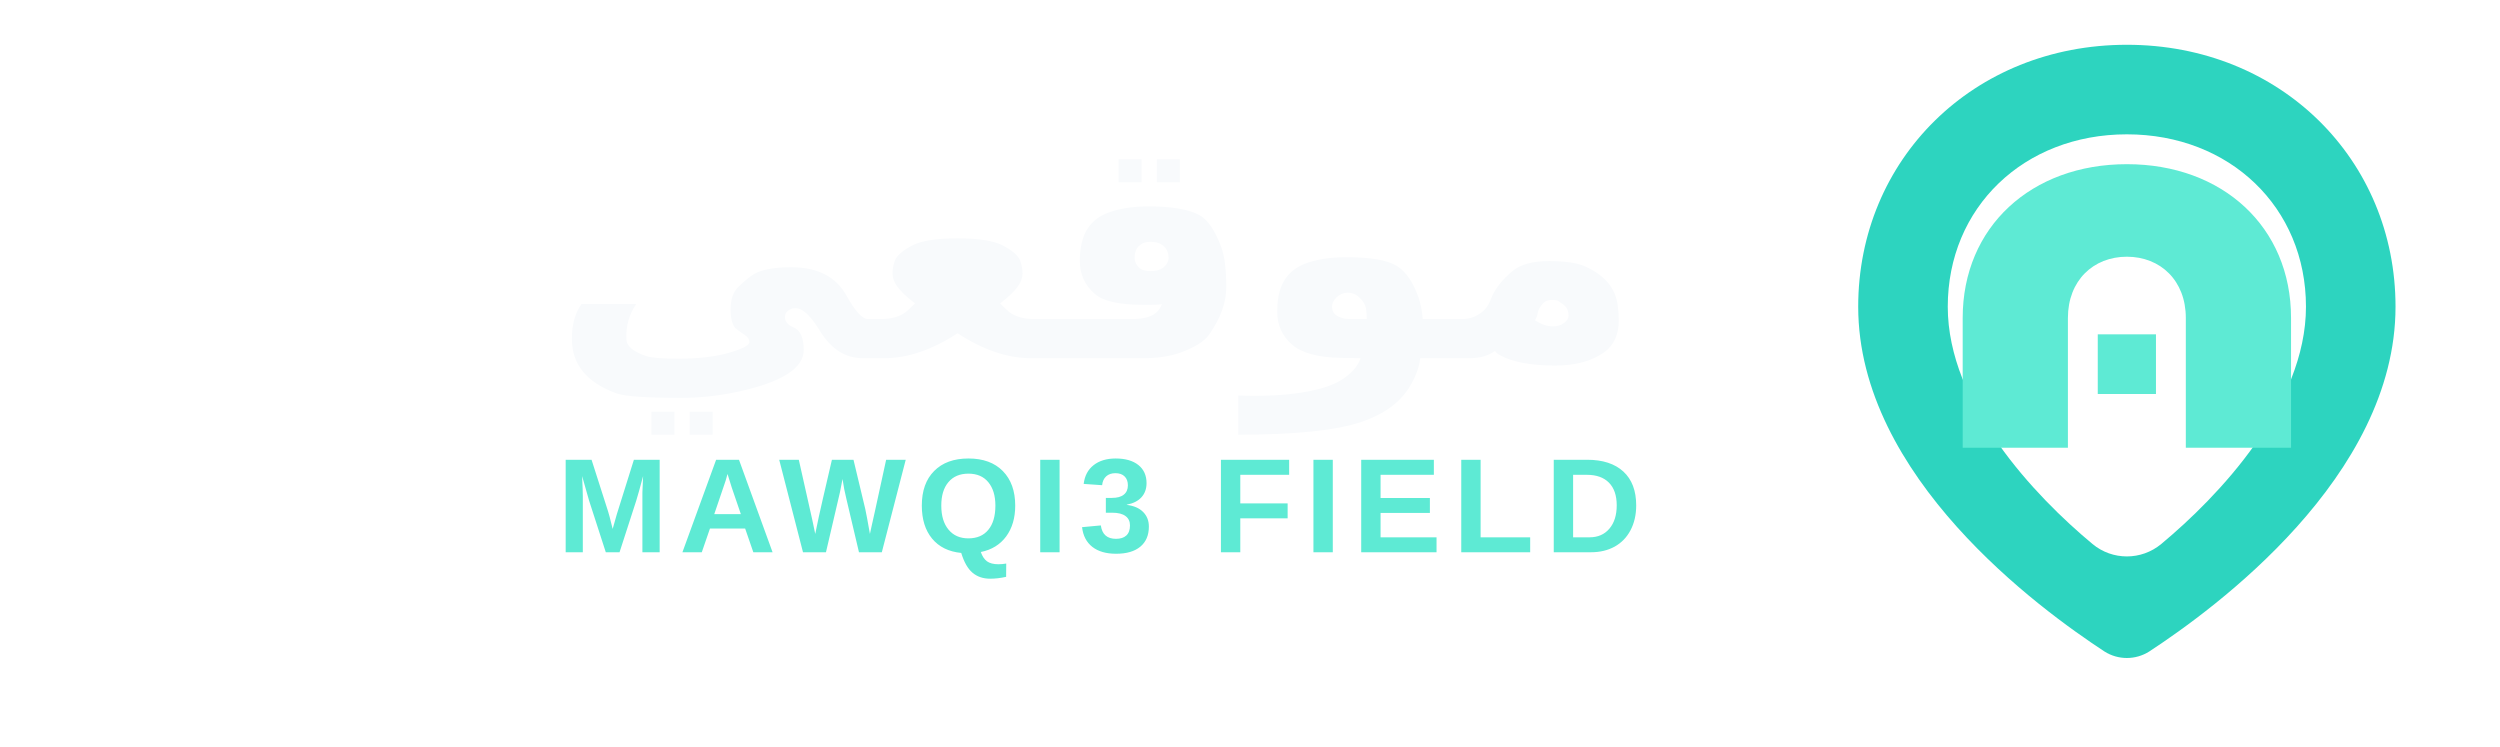
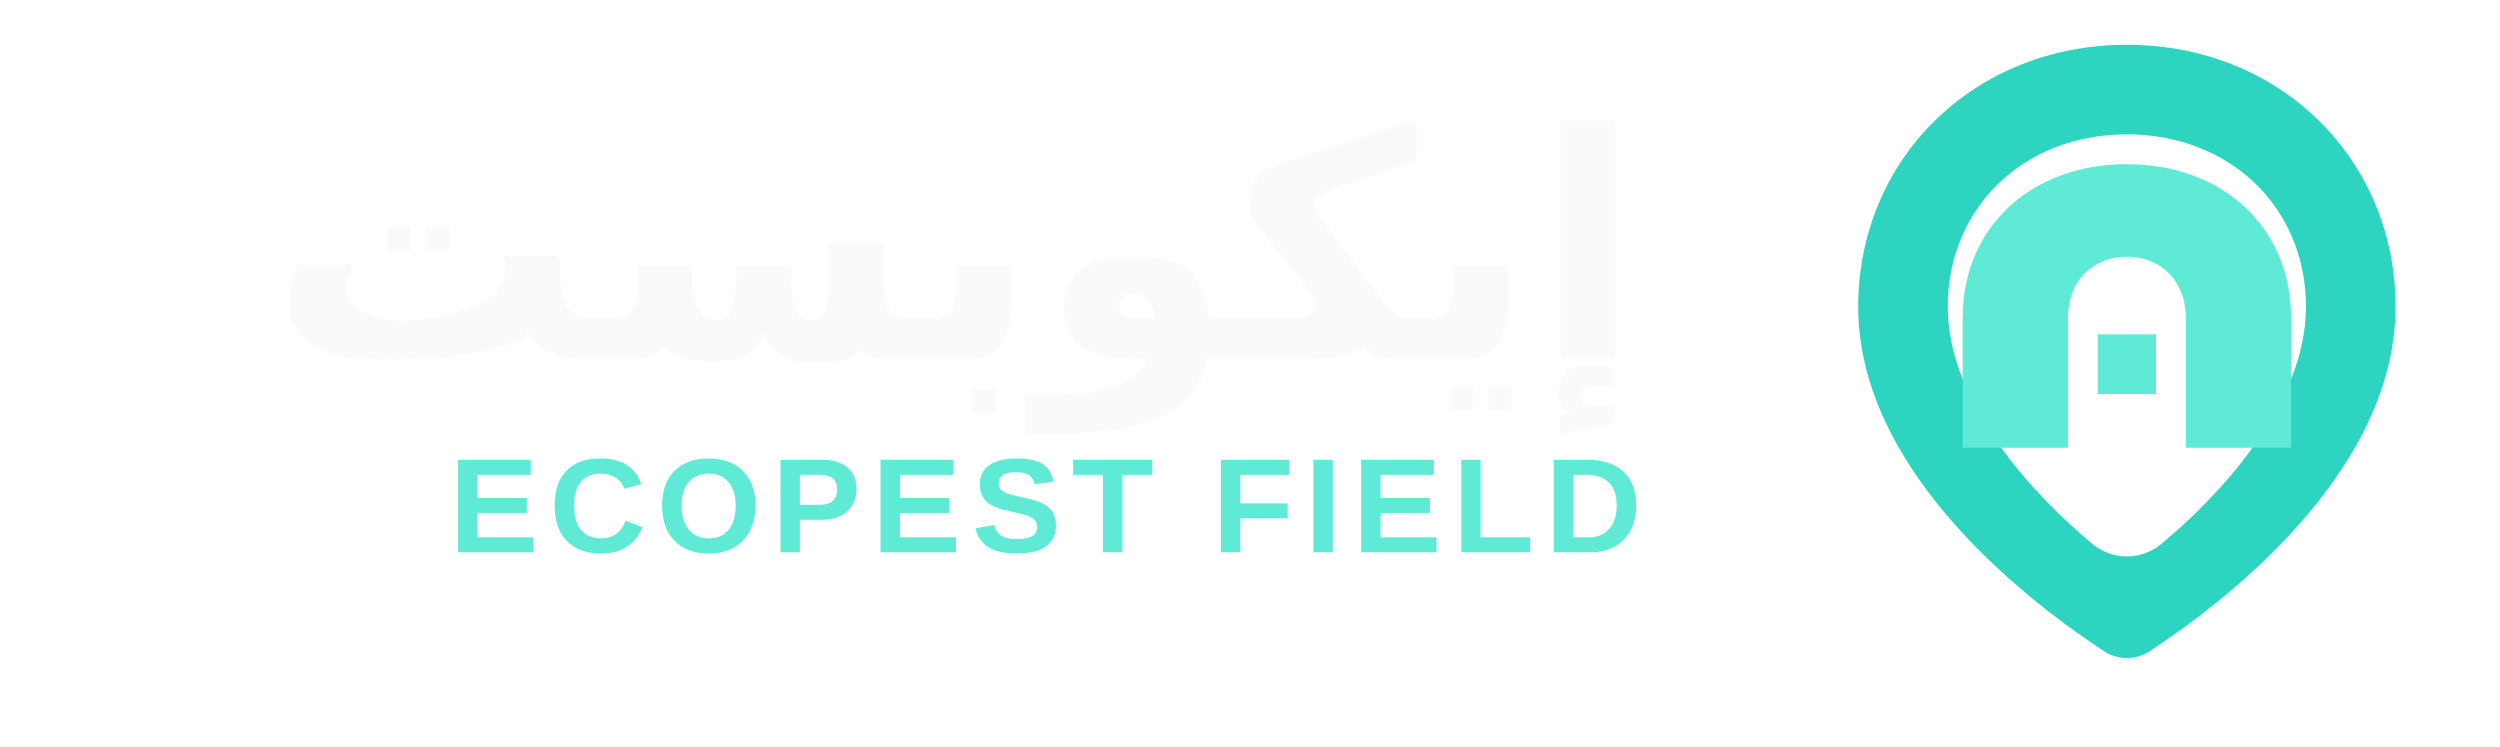
- <svg xmlns="http://www.w3.org/2000/svg" width="335" height="100" viewBox="0 0 335 100" fill="none" role="img" aria-label="موقعي Mawqi3 dark">
+ <svg xmlns="http://www.w3.org/2000/svg" width="335" height="100" viewBox="0 0 335 100" fill="none" role="img" aria-label="إيكوبست EcoPest dark">
  <path d="M285 6C264.4 6 249 21.4 249 41.1c0 22.8 24.3 40.5 33 46.2a5.6 5.6 0 0 0 6 0c8.7-5.7 33-23.4 33-46.2C321 21.4 305.6 6 285 6Zm0 12c13.8 0 24 9.8 24 23.1 0 13.1-11.7 25.4-19.4 31.8a7.2 7.2 0 0 1-9.2 0C272.7 66.5 261 54.2 261 41.1 261 27.8 271.2 18 285 18Z" fill="#2DD4BF" />
  <path d="M263 60h14.1V42.6c0-5 3.4-8.2 7.9-8.2s7.9 3.2 7.9 8.2V60H307V42.6C307 30.4 297.8 22 285 22s-22 8.4-22 20.6V60Zm18.1-15.2h7.8v8h-7.8v-8Z" fill="#5EEAD4" />
-   <text x="220" y="48" text-anchor="end" font-family="Tajawal, Arial, sans-serif" font-size="42" font-weight="800" fill="#F8FAFC">موقعي</text>
-   <text x="220" y="74" text-anchor="end" font-family="Tajawal, Arial, sans-serif" font-size="18" font-weight="700" letter-spacing="1.4" fill="#5EEAD4">MAWQI3 FIELD</text>
+   <text x="220" y="48" text-anchor="end" font-family="Tajawal, Arial, sans-serif" font-size="42" font-weight="800" fill="#F8FAFC">إيكوبست</text>
+   <text x="220" y="74" text-anchor="end" font-family="Tajawal, Arial, sans-serif" font-size="18" font-weight="700" letter-spacing="1.4" fill="#5EEAD4">ECOPEST FIELD</text>
</svg>
